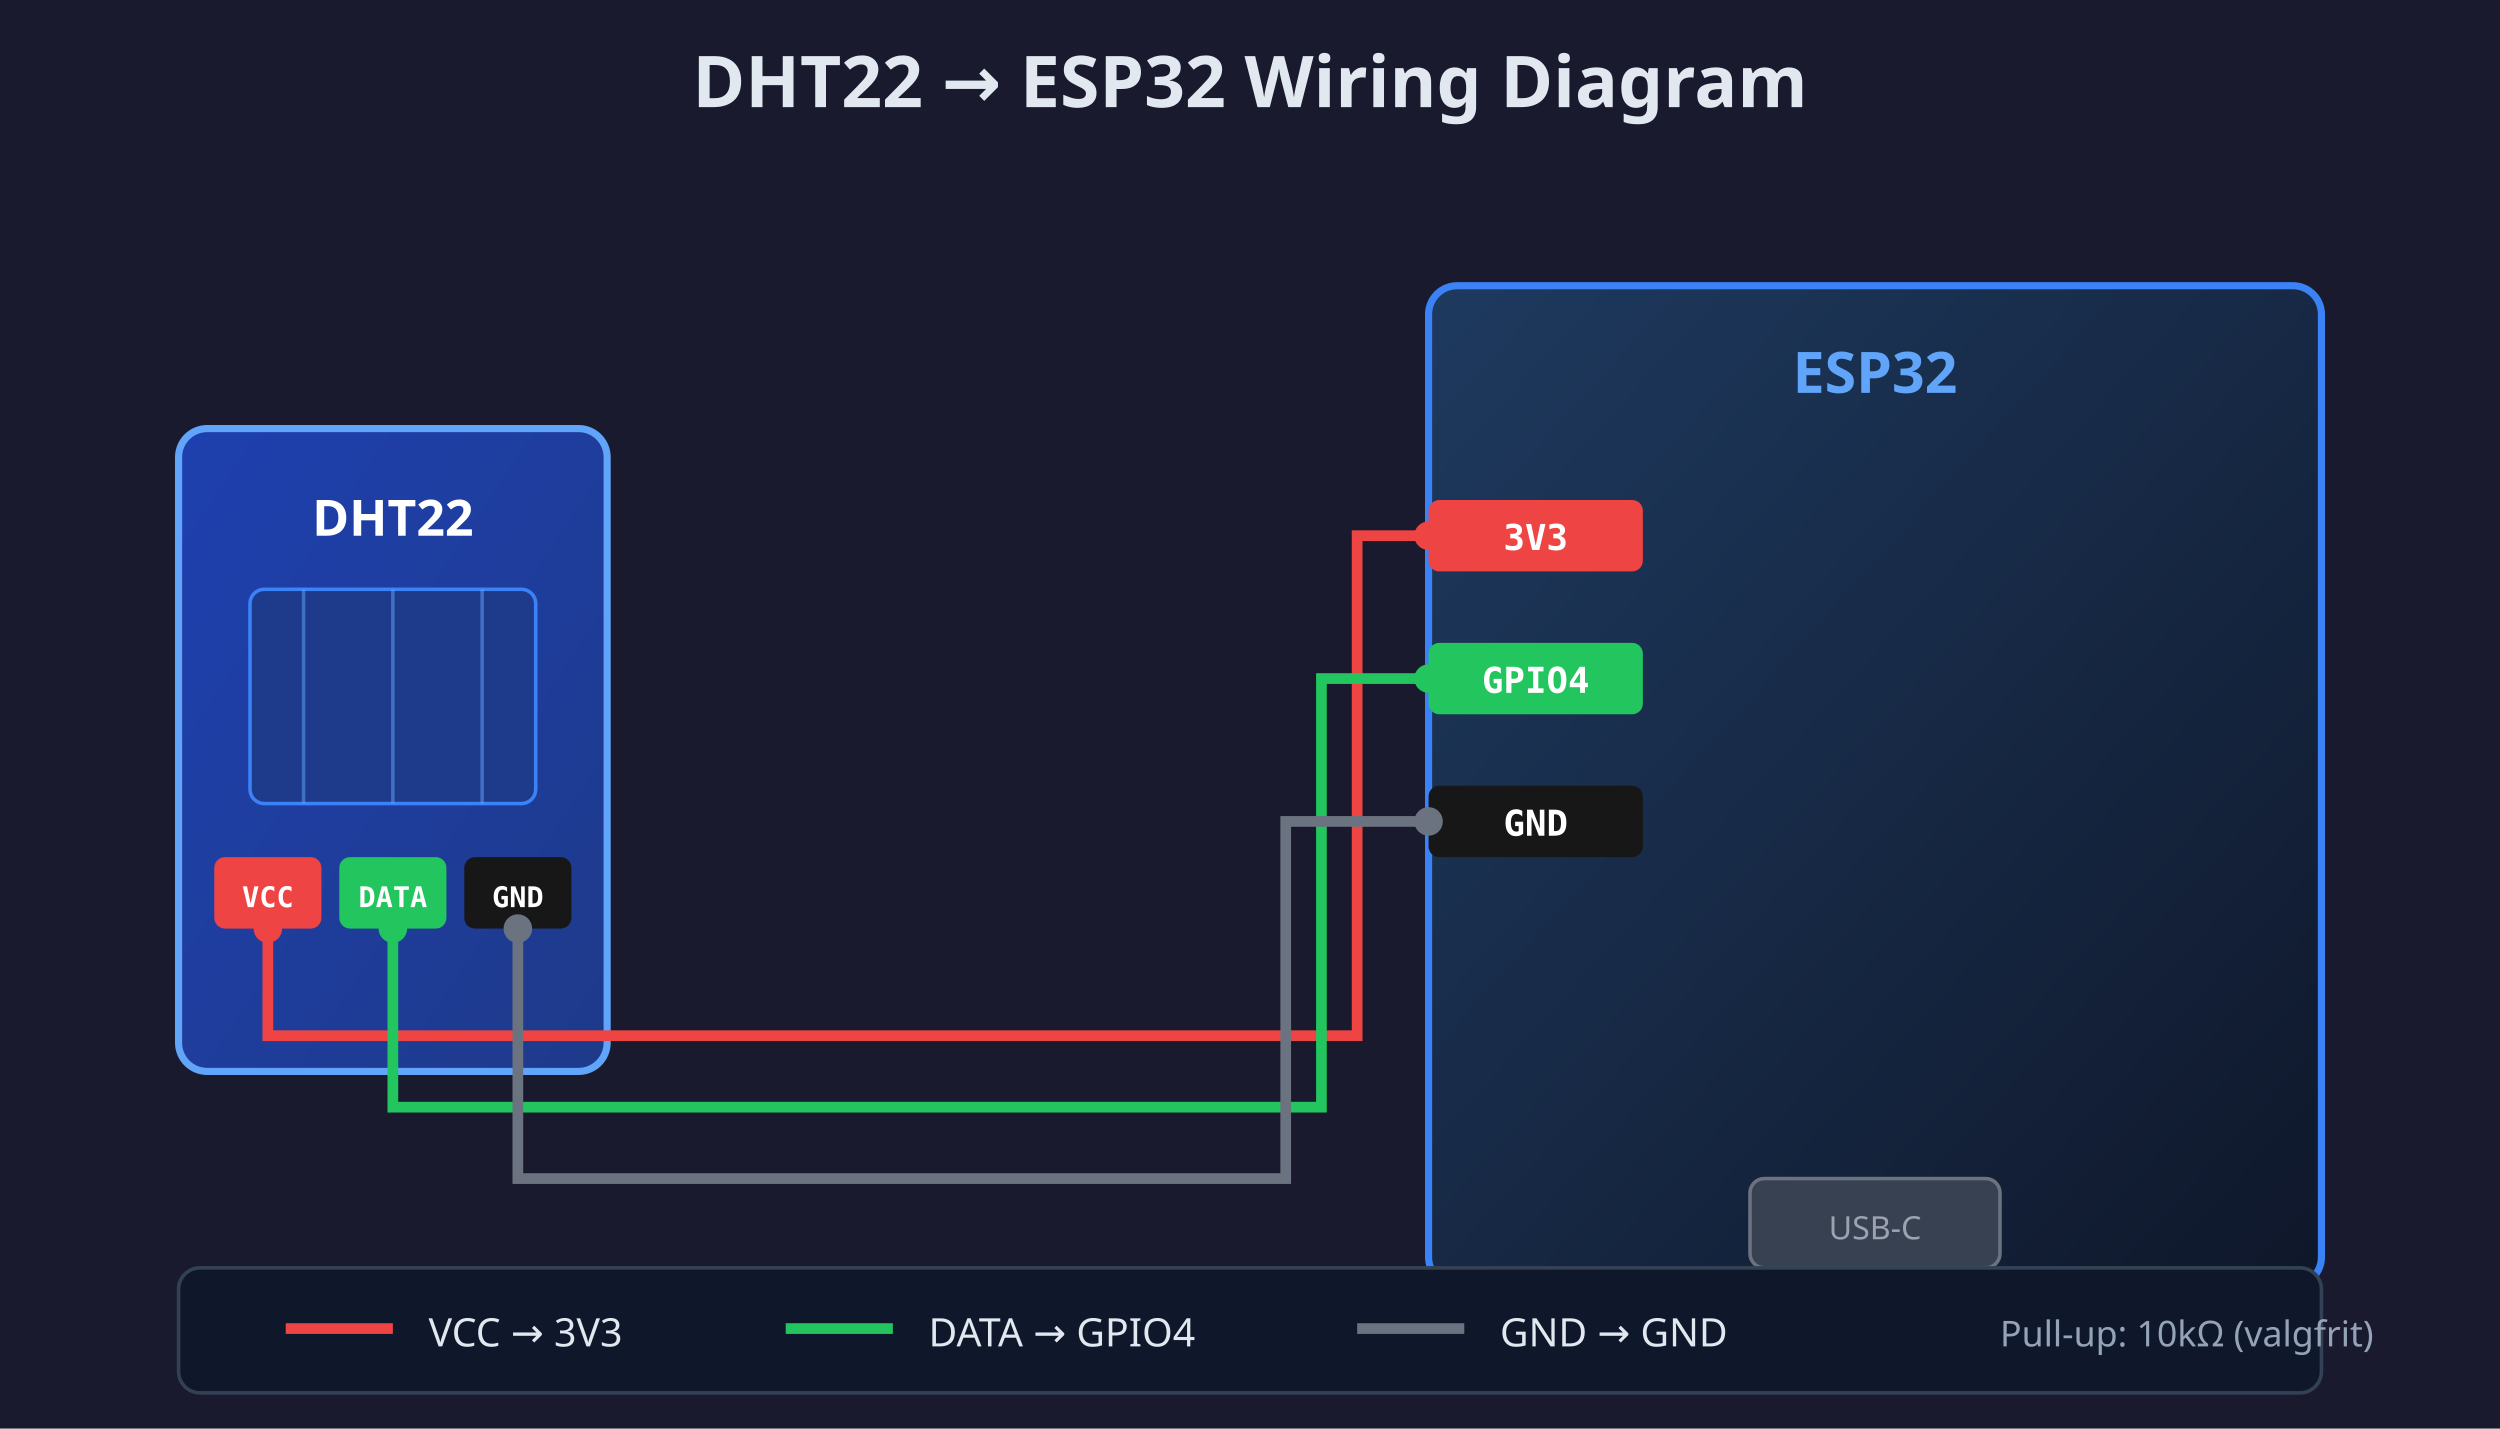
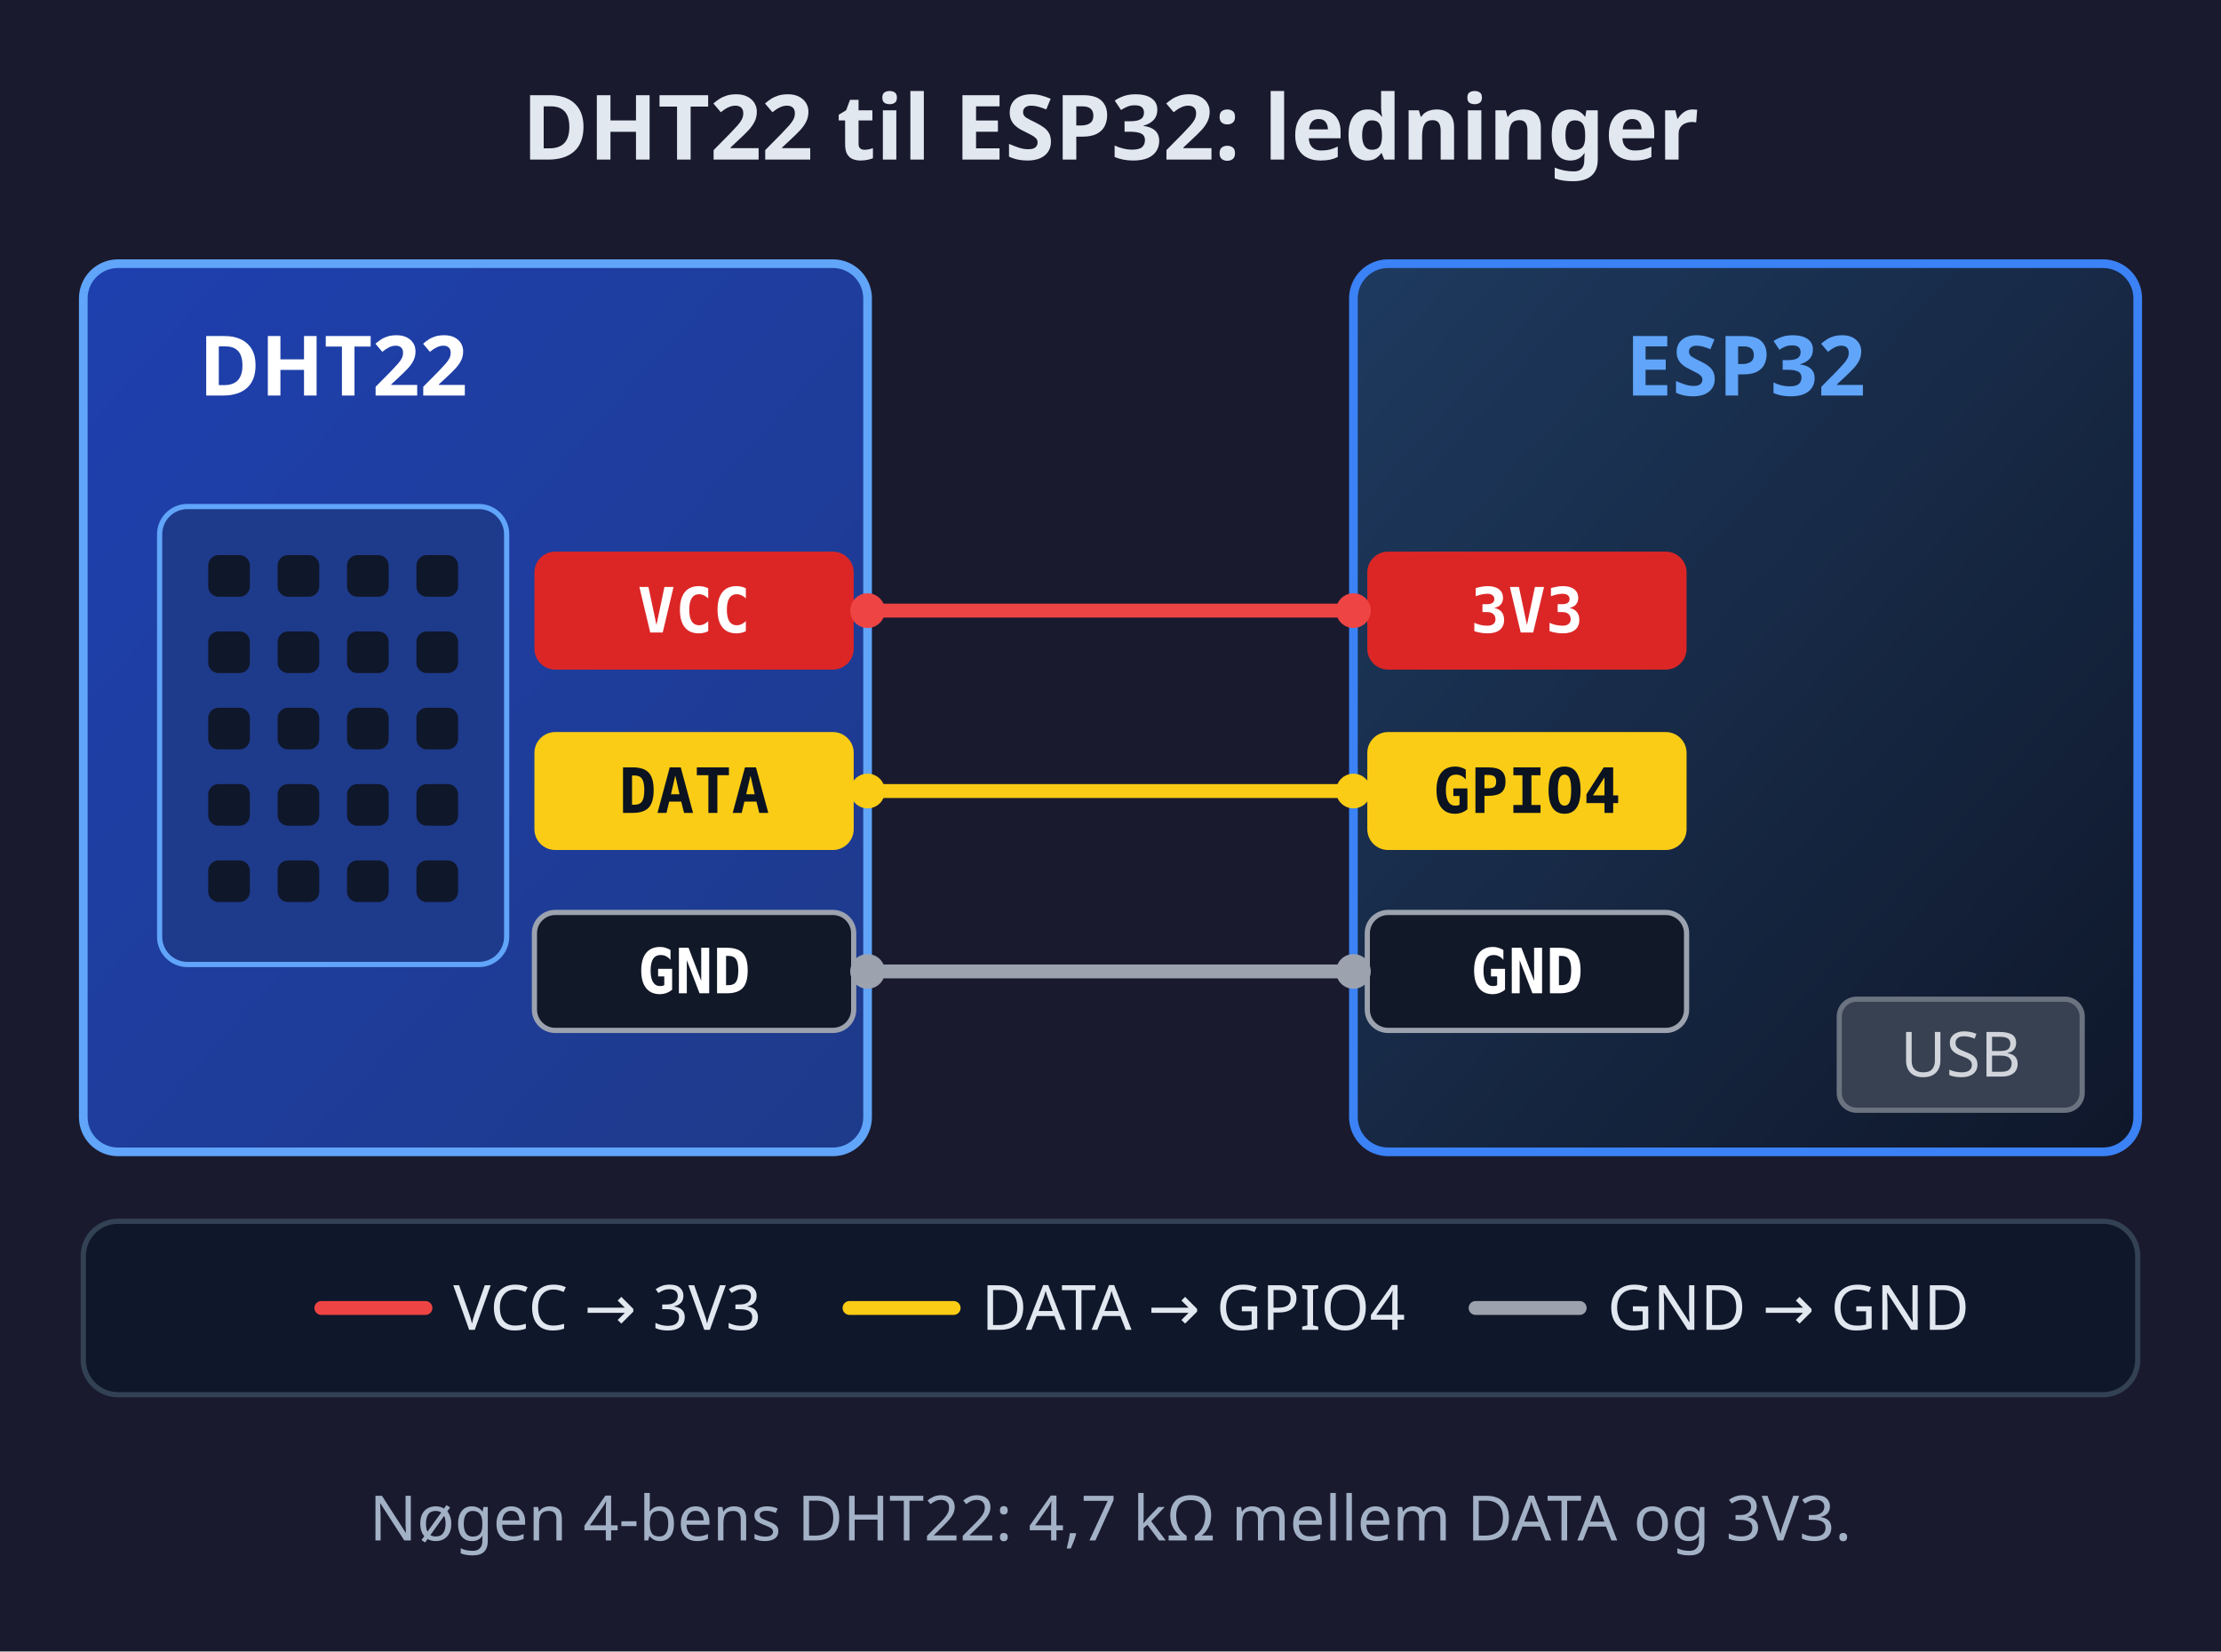
- <svg xmlns="http://www.w3.org/2000/svg" viewBox="0 0 700 400">
+ <svg xmlns="http://www.w3.org/2000/svg" viewBox="0 0 640 476" role="img" lang="da" font-family="system-ui, sans-serif">
  <defs>
-     <linearGradient id="esp32Grad" x1="0%" y1="0%" x2="100%" y2="100%">
-       <stop offset="0%" style="stop-color:#1e3a5f;stop-opacity:1" />
-       <stop offset="100%" style="stop-color:#0f172a;stop-opacity:1" />
+     <linearGradient id="sensor" x1="0" y1="0" x2="1" y2="1">
+       <stop offset="0" stop-color="#1e40af" />
+       <stop offset="1" stop-color="#1e3a8a" />
    </linearGradient>
-     <linearGradient id="dhtGrad" x1="0%" y1="0%" x2="100%" y2="100%">
-       <stop offset="0%" style="stop-color:#1e40af;stop-opacity:1" />
-       <stop offset="100%" style="stop-color:#1e3a8a;stop-opacity:1" />
+     <linearGradient id="esp" x1="0" y1="0" x2="1" y2="1">
+       <stop offset="0" stop-color="#1e3a5f" />
+       <stop offset="1" stop-color="#0f172a" />
    </linearGradient>
  </defs>
-   <rect width="700" height="400" fill="#1a1a2e" />
-   <text x="350" y="30" text-anchor="middle" fill="#e2e8f0" font-family="system-ui, sans-serif" font-size="20" font-weight="bold">DHT22 → ESP32 Wiring Diagram</text>
-   <rect x="400" y="80" width="250" height="280" rx="8" fill="url(#esp32Grad)" stroke="#3b82f6" stroke-width="2" />
-   <text x="525" y="110" text-anchor="middle" fill="#60a5fa" font-family="system-ui, sans-serif" font-size="16" font-weight="bold">ESP32</text>
-   <rect x="400" y="140" width="60" height="20" rx="3" fill="#ef4444" />
-   <text x="430" y="154" text-anchor="middle" fill="white" font-family="monospace" font-size="10" font-weight="bold">3V3</text>
-   <rect x="400" y="180" width="60" height="20" rx="3" fill="#22c55e" />
-   <text x="430" y="194" text-anchor="middle" fill="white" font-family="monospace" font-size="10" font-weight="bold">GPIO4</text>
-   <rect x="400" y="220" width="60" height="20" rx="3" fill="#171717" />
-   <text x="430" y="234" text-anchor="middle" fill="white" font-family="monospace" font-size="10" font-weight="bold">GND</text>
-   <rect x="490" y="330" width="70" height="25" rx="4" fill="#374151" stroke="#6b7280" stroke-width="1" />
-   <text x="525" y="347" text-anchor="middle" fill="#9ca3af" font-family="system-ui, sans-serif" font-size="9">USB-C</text>
-   <rect x="50" y="120" width="120" height="180" rx="8" fill="url(#dhtGrad)" stroke="#60a5fa" stroke-width="2" />
-   <text x="110" y="150" text-anchor="middle" fill="white" font-family="system-ui, sans-serif" font-size="14" font-weight="bold">DHT22</text>
-   <rect x="70" y="165" width="80" height="60" rx="4" fill="#1e3a8a" stroke="#3b82f6" stroke-width="1" />
-   <line x1="85" y1="165" x2="85" y2="225" stroke="#60a5fa" stroke-width="1" opacity="0.5" />
-   <line x1="110" y1="165" x2="110" y2="225" stroke="#60a5fa" stroke-width="1" opacity="0.5" />
-   <line x1="135" y1="165" x2="135" y2="225" stroke="#60a5fa" stroke-width="1" opacity="0.5" />
-   <rect x="60" y="240" width="30" height="20" rx="3" fill="#ef4444" />
-   <text x="75" y="254" text-anchor="middle" fill="white" font-family="monospace" font-size="8" font-weight="bold">VCC</text>
-   <rect x="95" y="240" width="30" height="20" rx="3" fill="#22c55e" />
-   <text x="110" y="254" text-anchor="middle" fill="white" font-family="monospace" font-size="8" font-weight="bold">DATA</text>
-   <rect x="130" y="240" width="30" height="20" rx="3" fill="#171717" />
-   <text x="145" y="254" text-anchor="middle" fill="white" font-family="monospace" font-size="8" font-weight="bold">GND</text>
-   <path d="M 75 260 L 75 290 L 380 290 L 380 150 L 400 150" stroke="#ef4444" stroke-width="3" fill="none" stroke-linecap="round" />
-   <circle cx="75" cy="260" r="4" fill="#ef4444" />
-   <circle cx="400" cy="150" r="4" fill="#ef4444" />
-   <path d="M 110 260 L 110 310 L 370 310 L 370 190 L 400 190" stroke="#22c55e" stroke-width="3" fill="none" stroke-linecap="round" />
-   <circle cx="110" cy="260" r="4" fill="#22c55e" />
-   <circle cx="400" cy="190" r="4" fill="#22c55e" />
-   <path d="M 145 260 L 145 330 L 360 330 L 360 230 L 400 230" stroke="#6b7280" stroke-width="3" fill="none" stroke-linecap="round" />
-   <circle cx="145" cy="260" r="4" fill="#6b7280" />
-   <circle cx="400" cy="230" r="4" fill="#6b7280" />
-   <rect x="50" y="355" width="600" height="35" rx="6" fill="#0f172a" stroke="#334155" stroke-width="1" />
-   <line x1="80" y1="372" x2="110" y2="372" stroke="#ef4444" stroke-width="3" />
-   <text x="120" y="377" fill="#e2e8f0" font-family="system-ui, sans-serif" font-size="11">VCC → 3V3</text>
-   <line x1="220" y1="372" x2="250" y2="372" stroke="#22c55e" stroke-width="3" />
-   <text x="260" y="377" fill="#e2e8f0" font-family="system-ui, sans-serif" font-size="11">DATA → GPIO4</text>
-   <line x1="380" y1="372" x2="410" y2="372" stroke="#6b7280" stroke-width="3" />
-   <text x="420" y="377" fill="#e2e8f0" font-family="system-ui, sans-serif" font-size="11">GND → GND</text>
-   <text x="560" y="377" fill="#94a3b8" font-family="system-ui, sans-serif" font-size="10">Pull-up: 10kΩ (valgfrit)</text>
+   <rect x="0" y="0" width="640" height="476" fill="#1a1a2e" />
+   <text x="320" y="46" font-size="26" fill="#e2e8f0" text-anchor="middle" font-weight="700">DHT22 til ESP32: ledninger</text>
+   <rect x="24" y="76" width="226" height="256" rx="10" fill="url(#sensor)" stroke="#60a5fa" stroke-width="2.5" />
+   <text x="96" y="114" font-size="24" fill="#ffffff" text-anchor="middle" font-weight="700">DHT22</text>
+   <rect x="46" y="146" width="100" height="132" rx="8" fill="#1e3a8a" stroke="#60a5fa" stroke-width="1.5" />
+   <rect x="60" y="160" width="12" height="12" rx="3" fill="#0f172a" />
+   <rect x="60" y="182" width="12" height="12" rx="3" fill="#0f172a" />
+   <rect x="60" y="204" width="12" height="12" rx="3" fill="#0f172a" />
+   <rect x="60" y="226" width="12" height="12" rx="3" fill="#0f172a" />
+   <rect x="60" y="248" width="12" height="12" rx="3" fill="#0f172a" />
+   <rect x="80" y="160" width="12" height="12" rx="3" fill="#0f172a" />
+   <rect x="80" y="182" width="12" height="12" rx="3" fill="#0f172a" />
+   <rect x="80" y="204" width="12" height="12" rx="3" fill="#0f172a" />
+   <rect x="80" y="226" width="12" height="12" rx="3" fill="#0f172a" />
+   <rect x="80" y="248" width="12" height="12" rx="3" fill="#0f172a" />
+   <rect x="100" y="160" width="12" height="12" rx="3" fill="#0f172a" />
+   <rect x="100" y="182" width="12" height="12" rx="3" fill="#0f172a" />
+   <rect x="100" y="204" width="12" height="12" rx="3" fill="#0f172a" />
+   <rect x="100" y="226" width="12" height="12" rx="3" fill="#0f172a" />
+   <rect x="100" y="248" width="12" height="12" rx="3" fill="#0f172a" />
+   <rect x="120" y="160" width="12" height="12" rx="3" fill="#0f172a" />
+   <rect x="120" y="182" width="12" height="12" rx="3" fill="#0f172a" />
+   <rect x="120" y="204" width="12" height="12" rx="3" fill="#0f172a" />
+   <rect x="120" y="226" width="12" height="12" rx="3" fill="#0f172a" />
+   <rect x="120" y="248" width="12" height="12" rx="3" fill="#0f172a" />
+   <rect x="154" y="159" width="92" height="34" rx="6" fill="#dc2626" />
+   <text x="200" y="182.3" font-size="18" fill="#ffffff" text-anchor="middle" font-weight="700" font-family="ui-monospace, Menlo, Consolas, monospace">VCC</text>
+   <rect x="154" y="211" width="92" height="34" rx="6" fill="#facc15" />
+   <text x="200" y="234.3" font-size="18" fill="#0b1220" text-anchor="middle" font-weight="700" font-family="ui-monospace, Menlo, Consolas, monospace">DATA</text>
+   <rect x="154" y="263" width="92" height="34" rx="6" fill="#111827" stroke="#9ca3af" stroke-width="1.5" />
+   <text x="200" y="286.3" font-size="18" fill="#ffffff" text-anchor="middle" font-weight="700" font-family="ui-monospace, Menlo, Consolas, monospace">GND</text>
+   <rect x="390" y="76" width="226" height="256" rx="10" fill="url(#esp)" stroke="#3b82f6" stroke-width="2.5" />
+   <text x="503" y="114" font-size="24" fill="#60a5fa" text-anchor="middle" font-weight="700">ESP32</text>
+   <rect x="394" y="159" width="92" height="34" rx="6" fill="#dc2626" />
+   <text x="440" y="182.3" font-size="18" fill="#ffffff" text-anchor="middle" font-weight="700" font-family="ui-monospace, Menlo, Consolas, monospace">3V3</text>
+   <rect x="394" y="211" width="92" height="34" rx="6" fill="#facc15" />
+   <text x="440" y="234.3" font-size="18" fill="#0b1220" text-anchor="middle" font-weight="700" font-family="ui-monospace, Menlo, Consolas, monospace">GPIO4</text>
+   <rect x="394" y="263" width="92" height="34" rx="6" fill="#111827" stroke="#9ca3af" stroke-width="1.5" />
+   <text x="440" y="286.3" font-size="18" fill="#ffffff" text-anchor="middle" font-weight="700" font-family="ui-monospace, Menlo, Consolas, monospace">GND</text>
+   <rect x="530" y="288" width="70" height="32" rx="5" fill="#374151" stroke="#6b7280" stroke-width="1.5" />
+   <text x="565" y="310.3" font-size="18" fill="#d1d5db" text-anchor="middle">USB</text>
+   <path d="M250 176L390 176" fill="none" stroke="#ef4444" stroke-width="4" stroke-linecap="round" stroke-linejoin="round" />
+   <circle cx="250" cy="176" r="5" fill="#ef4444" />
+   <circle cx="390" cy="176" r="5" fill="#ef4444" />
+   <path d="M250 228L390 228" fill="none" stroke="#facc15" stroke-width="4" stroke-linecap="round" stroke-linejoin="round" />
+   <circle cx="250" cy="228" r="5" fill="#facc15" />
+   <circle cx="390" cy="228" r="5" fill="#facc15" />
+   <path d="M250 280L390 280" fill="none" stroke="#9ca3af" stroke-width="4" stroke-linecap="round" stroke-linejoin="round" />
+   <circle cx="250" cy="280" r="5" fill="#9ca3af" />
+   <circle cx="390" cy="280" r="5" fill="#9ca3af" />
+   <rect x="24" y="352" width="592" height="50" rx="10" fill="#0f172a" stroke="#334155" stroke-width="1.5" />
+   <path d="M92.6 377L122.6 377" fill="none" stroke="#ef4444" stroke-width="4" stroke-linecap="round" stroke-linejoin="round" />
+   <text x="130.6" y="383.3" font-size="18" fill="#e2e8f0">VCC → 3V3</text>
+   <path d="M244.8 377L274.8 377" fill="none" stroke="#facc15" stroke-width="4" stroke-linecap="round" stroke-linejoin="round" />
+   <text x="282.8" y="383.3" font-size="18" fill="#e2e8f0">DATA → GPIO4</text>
+   <path d="M425.2 377L455.2 377" fill="none" stroke="#9ca3af" stroke-width="4" stroke-linecap="round" stroke-linejoin="round" />
+   <text x="463.2" y="383.3" font-size="18" fill="#e2e8f0">GND → GND</text>
+   <text x="320" y="444" font-size="18" fill="#a3b1c6" text-anchor="middle">Nøgen 4-bens DHT22: 4,7 kΩ mellem DATA og 3V3.</text>
</svg>
